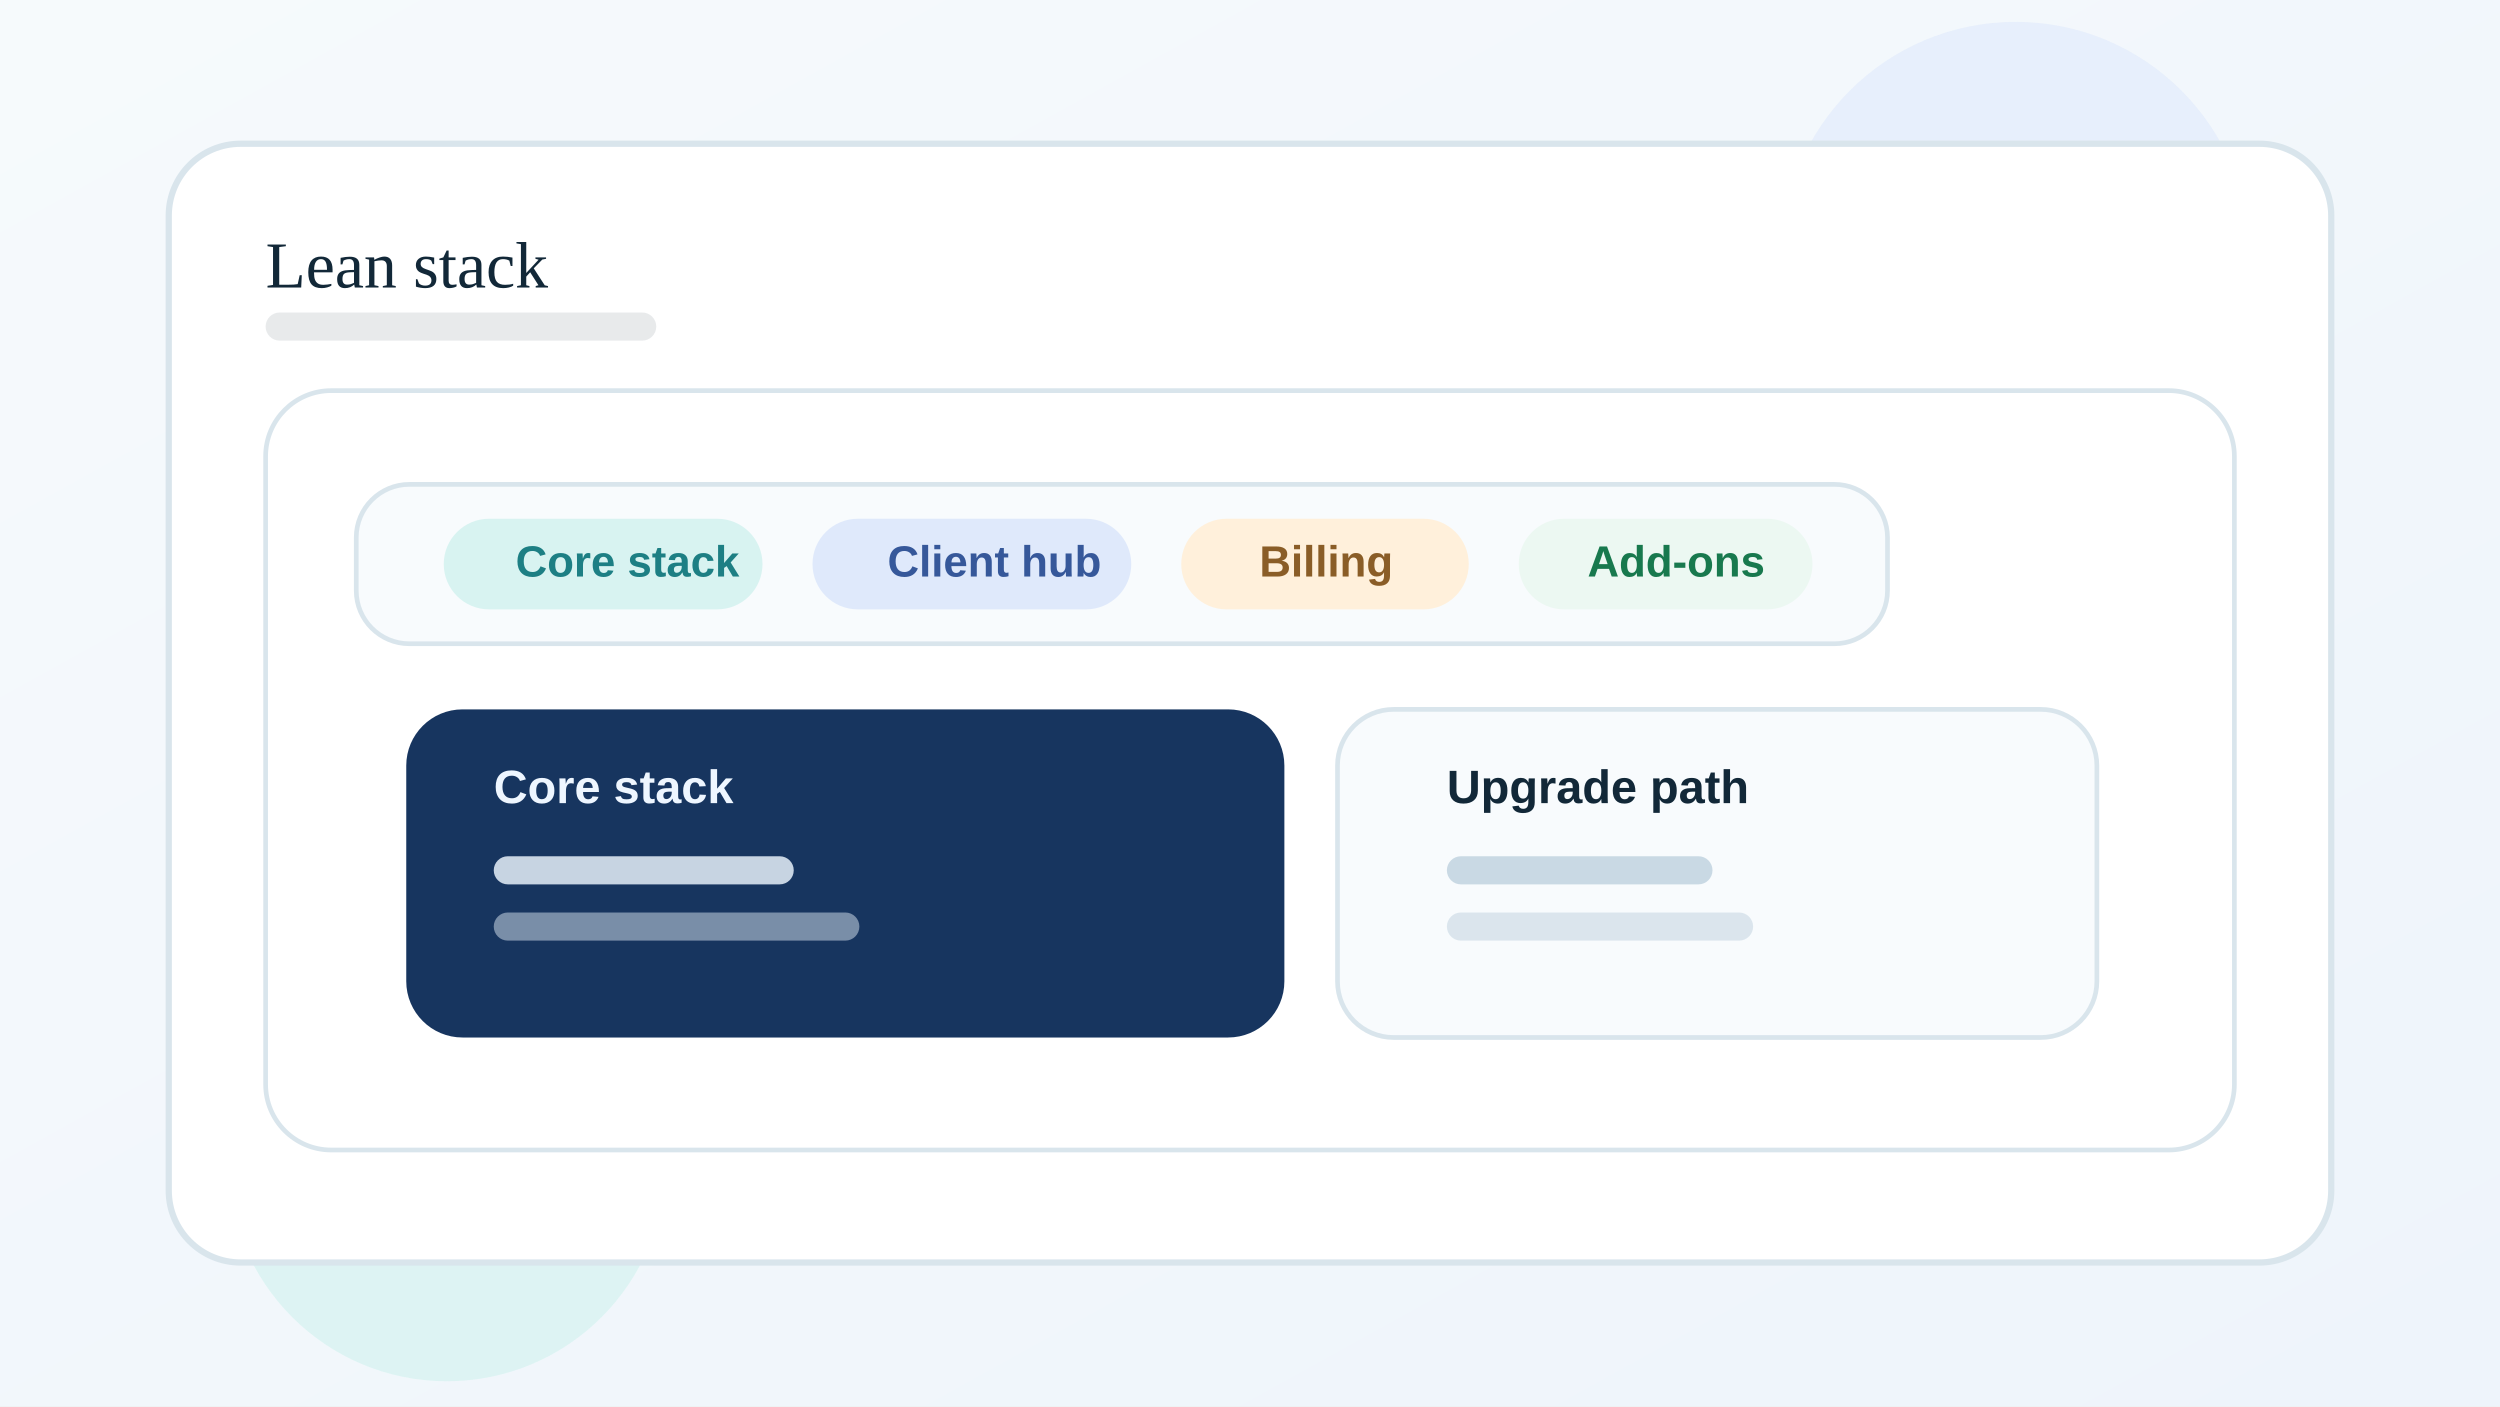
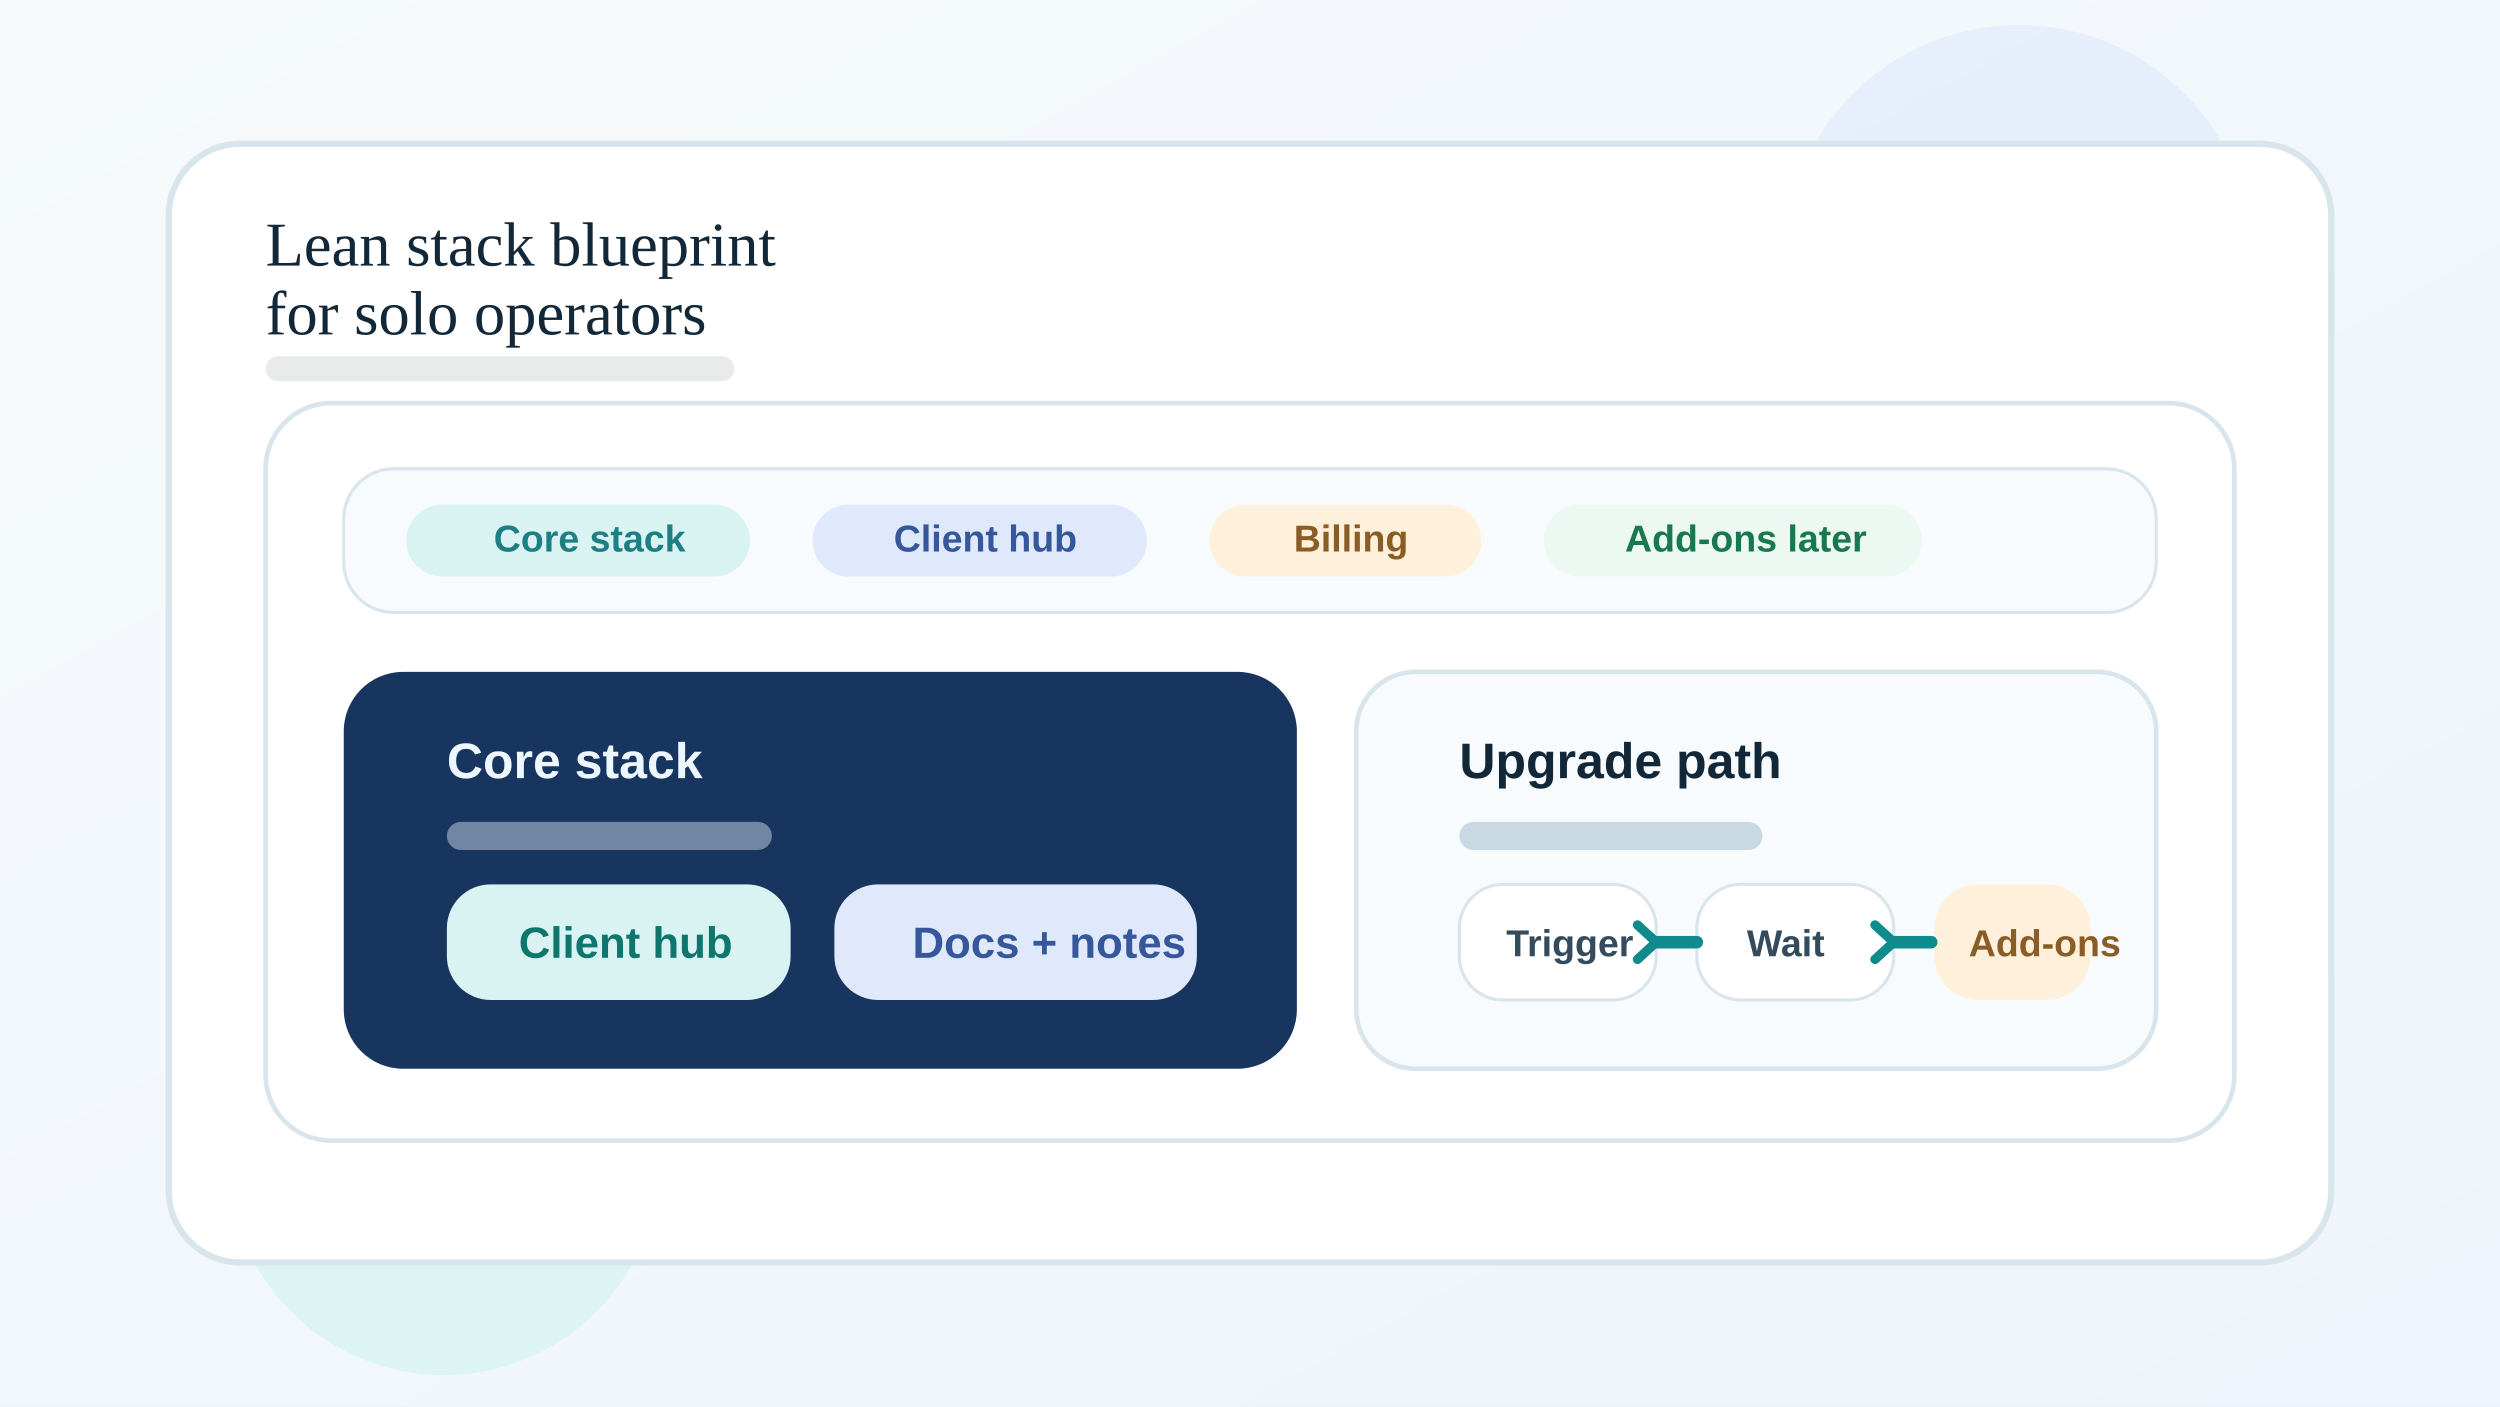
<svg xmlns="http://www.w3.org/2000/svg" viewBox="0 0 1600 900" role="img" aria-labelledby="title desc">
  <defs>
-     <linearGradient id="blueprints-solo-freelancer-lean-budget-svg-bg" x1="0%" y1="0%" x2="100%" y2="100%">
+     <linearGradient id="blueprint-bg" x1="0%" y1="0%" x2="100%" y2="100%">
      <stop offset="0%" stop-color="#f6fafc" />
      <stop offset="100%" stop-color="#eef4fb" />
    </linearGradient>
  </defs>
-   <rect width="1600" height="900" fill="url(#blueprints-solo-freelancer-lean-budget-svg-bg)" />
-   <circle cx="1290" cy="164" r="150" fill="#dfe9fb" opacity=".6" />
-   <circle cx="286" cy="744" r="140" fill="#d8f3f1" opacity=".8" />
+   <rect width="1600" height="900" fill="url(#blueprint-bg)" />
+   <circle cx="1292" cy="166" r="150" fill="#dfe9fb" opacity=".66" />
+   <circle cx="284" cy="742" r="138" fill="#d8f3f1" opacity=".84" />
  <rect x="108" y="92" width="1384" height="716" rx="46" fill="#ffffff" stroke="#d9e5ec" stroke-width="4" />
-   <text x="170" y="184" font-family="Georgia, 'Times New Roman', serif" font-size="42" fill="#122838">Lean stack</text>
-   <rect x="170" y="200" width="250" height="18" rx="9" fill="#122838" opacity=".10" />
-   <rect x="170" y="250" width="1260" height="486" rx="42" fill="#ffffff" stroke="#d9e5ec" stroke-width="3" />
-   <rect x="228" y="310" width="980" height="102" rx="34" fill="#f8fbfd" stroke="#d9e5ec" stroke-width="3" />
-   <rect x="260" y="454" width="562" height="210" rx="36" fill="#17355f" />
-   <rect x="856" y="454" width="486" height="210" rx="36" fill="#f8fbfd" stroke="#d9e5ec" stroke-width="3" />
-   <rect x="284" y="332" width="204" height="58" rx="29" fill="#d8f3f1" />
-   <rect x="520" y="332" width="204" height="58" rx="29" fill="#dfe9fb" />
-   <rect x="756" y="332" width="184" height="58" rx="29" fill="#fff0db" />
-   <rect x="972" y="332" width="188" height="58" rx="29" fill="#ecf8f2" />
-   <text x="330" y="369" font-family="Arial, sans-serif" font-size="28" font-weight="700" fill="#1d7f84">Core stack</text>
-   <text x="568" y="369" font-family="Arial, sans-serif" font-size="28" font-weight="700" fill="#36589a">Client hub</text>
-   <text x="806" y="369" font-family="Arial, sans-serif" font-size="28" font-weight="700" fill="#8a5d27">Billing</text>
-   <text x="1016" y="369" font-family="Arial, sans-serif" font-size="28" font-weight="700" fill="#18794e">Add-ons</text>
-   <text x="316" y="514" font-family="Arial, sans-serif" font-size="30" font-weight="700" fill="#eef6ff">Core stack</text>
-   <rect x="316" y="548" width="192" height="18" rx="9" fill="#eef6ff" opacity=".82" />
-   <rect x="316" y="584" width="234" height="18" rx="9" fill="#eef6ff" opacity=".46" />
-   <text x="926" y="514" font-family="Arial, sans-serif" font-size="30" font-weight="700" fill="#122838">Upgrade path</text>
-   <rect x="926" y="548" width="170" height="18" rx="9" fill="#c9d9e4" />
-   <rect x="926" y="584" width="196" height="18" rx="9" fill="#c9d9e4" opacity=".62" />
+   <text x="170" y="170" font-family="Georgia, 'Times New Roman', serif" font-size="40" fill="#122838">Lean stack blueprint</text>
+   <text x="170" y="214" font-family="Georgia, 'Times New Roman', serif" font-size="40" fill="#122838">for solo operators</text>
+   <rect x="170" y="228" width="300" height="16" rx="8" fill="#122838" opacity=".10" />
+   <rect x="170" y="258" width="1260" height="472" rx="42" fill="#ffffff" stroke="#d9e5ec" stroke-width="3" />
+   <rect x="220" y="300" width="1160" height="92" rx="32" fill="#f8fbfd" stroke="#d9e5ec" stroke-width="2" />
+   <rect x="260" y="323" width="220" height="46" rx="23" fill="#d8f3f1" />
+   <rect x="520" y="323" width="214" height="46" rx="23" fill="#dfe9fb" />
+   <rect x="774" y="323" width="174" height="46" rx="23" fill="#fff0db" />
+   <rect x="988" y="323" width="242" height="46" rx="23" fill="#ecf8f2" />
+   <text x="316" y="353" font-family="Arial, sans-serif" font-size="24" font-weight="700" fill="#1d7f84">Core stack</text>
+   <text x="572" y="353" font-family="Arial, sans-serif" font-size="24" font-weight="700" fill="#36589a">Client hub</text>
+   <text x="828" y="353" font-family="Arial, sans-serif" font-size="24" font-weight="700" fill="#8a5d27">Billing</text>
+   <text x="1040" y="353" font-family="Arial, sans-serif" font-size="24" font-weight="700" fill="#18794e">Add-ons later</text>
+   <rect x="220" y="430" width="610" height="254" rx="38" fill="#17355f" />
+   <text x="286" y="498" font-family="Arial, sans-serif" font-size="32" font-weight="700" fill="#eef6ff">Core stack</text>
+   <rect x="286" y="526" width="208" height="18" rx="9" fill="#eef6ff" opacity=".42" />
+   <rect x="286" y="566" width="220" height="74" rx="28" fill="#d8f3f1" />
+   <rect x="534" y="566" width="232" height="74" rx="28" fill="#dfe9fb" />
+   <text x="332" y="613" font-family="Arial, sans-serif" font-size="28" font-weight="700" fill="#0f766e">Client hub</text>
+   <text x="584" y="613" font-family="Arial, sans-serif" font-size="28" font-weight="700" fill="#36589a">Docs + notes</text>
+   <rect x="868" y="430" width="512" height="254" rx="38" fill="#f8fbfd" stroke="#d9e5ec" stroke-width="3" />
+   <text x="934" y="498" font-family="Arial, sans-serif" font-size="32" font-weight="700" fill="#122838">Upgrade path</text>
+   <rect x="934" y="526" width="194" height="18" rx="9" fill="#c9d9e4" />
+   <rect x="934" y="566" width="126" height="74" rx="28" fill="#ffffff" stroke="#d9e5ec" stroke-width="2" />
+   <rect x="1086" y="566" width="126" height="74" rx="28" fill="#ffffff" stroke="#d9e5ec" stroke-width="2" />
+   <rect x="1238" y="566" width="100" height="74" rx="28" fill="#fff0db" />
+   <path d="M1060 603h26m126 0h24" stroke="#0f8b8d" stroke-width="8" stroke-linecap="round" />
+   <path d="M1048 592l12 11-12 11M1200 592l12 11-12 11" fill="none" stroke="#0f8b8d" stroke-width="6" stroke-linecap="round" stroke-linejoin="round" />
+   <text x="964" y="612" font-family="Arial, sans-serif" font-size="24" font-weight="700" fill="#334b5c">Trigger</text>
+   <text x="1118" y="612" font-family="Arial, sans-serif" font-size="24" font-weight="700" fill="#334b5c">Wait</text>
+   <text x="1260" y="612" font-family="Arial, sans-serif" font-size="24" font-weight="700" fill="#8a5d27">Add-ons</text>
</svg>
